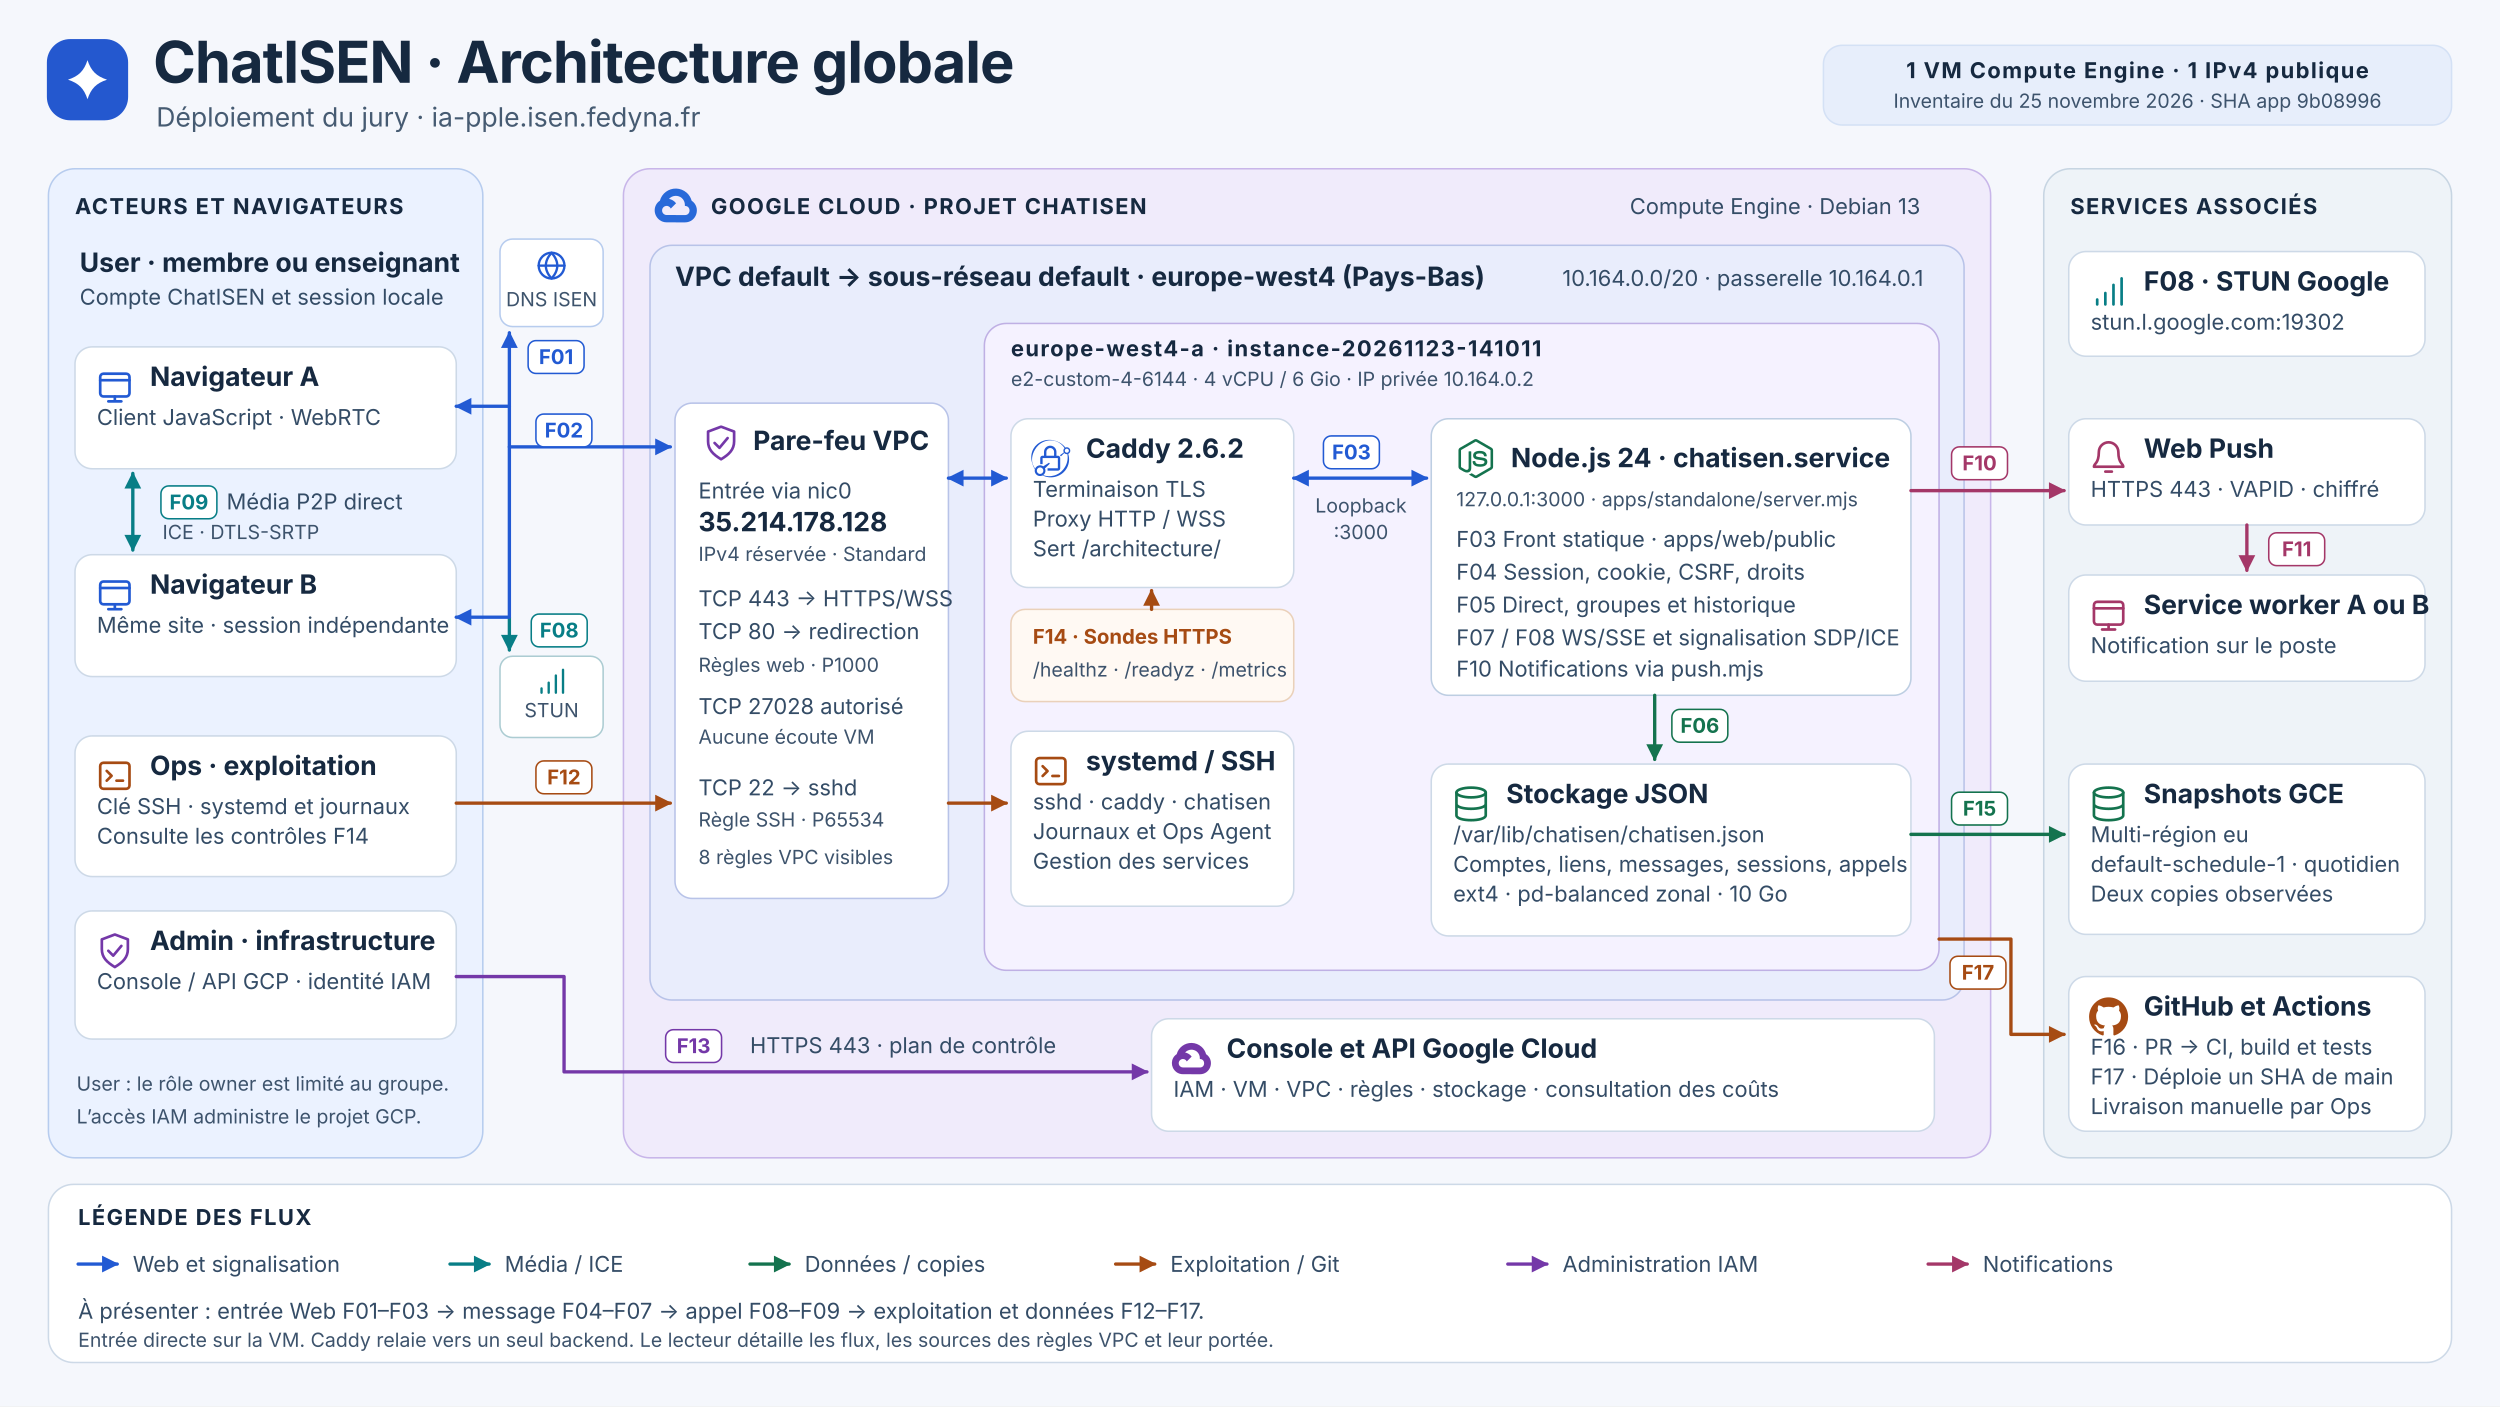
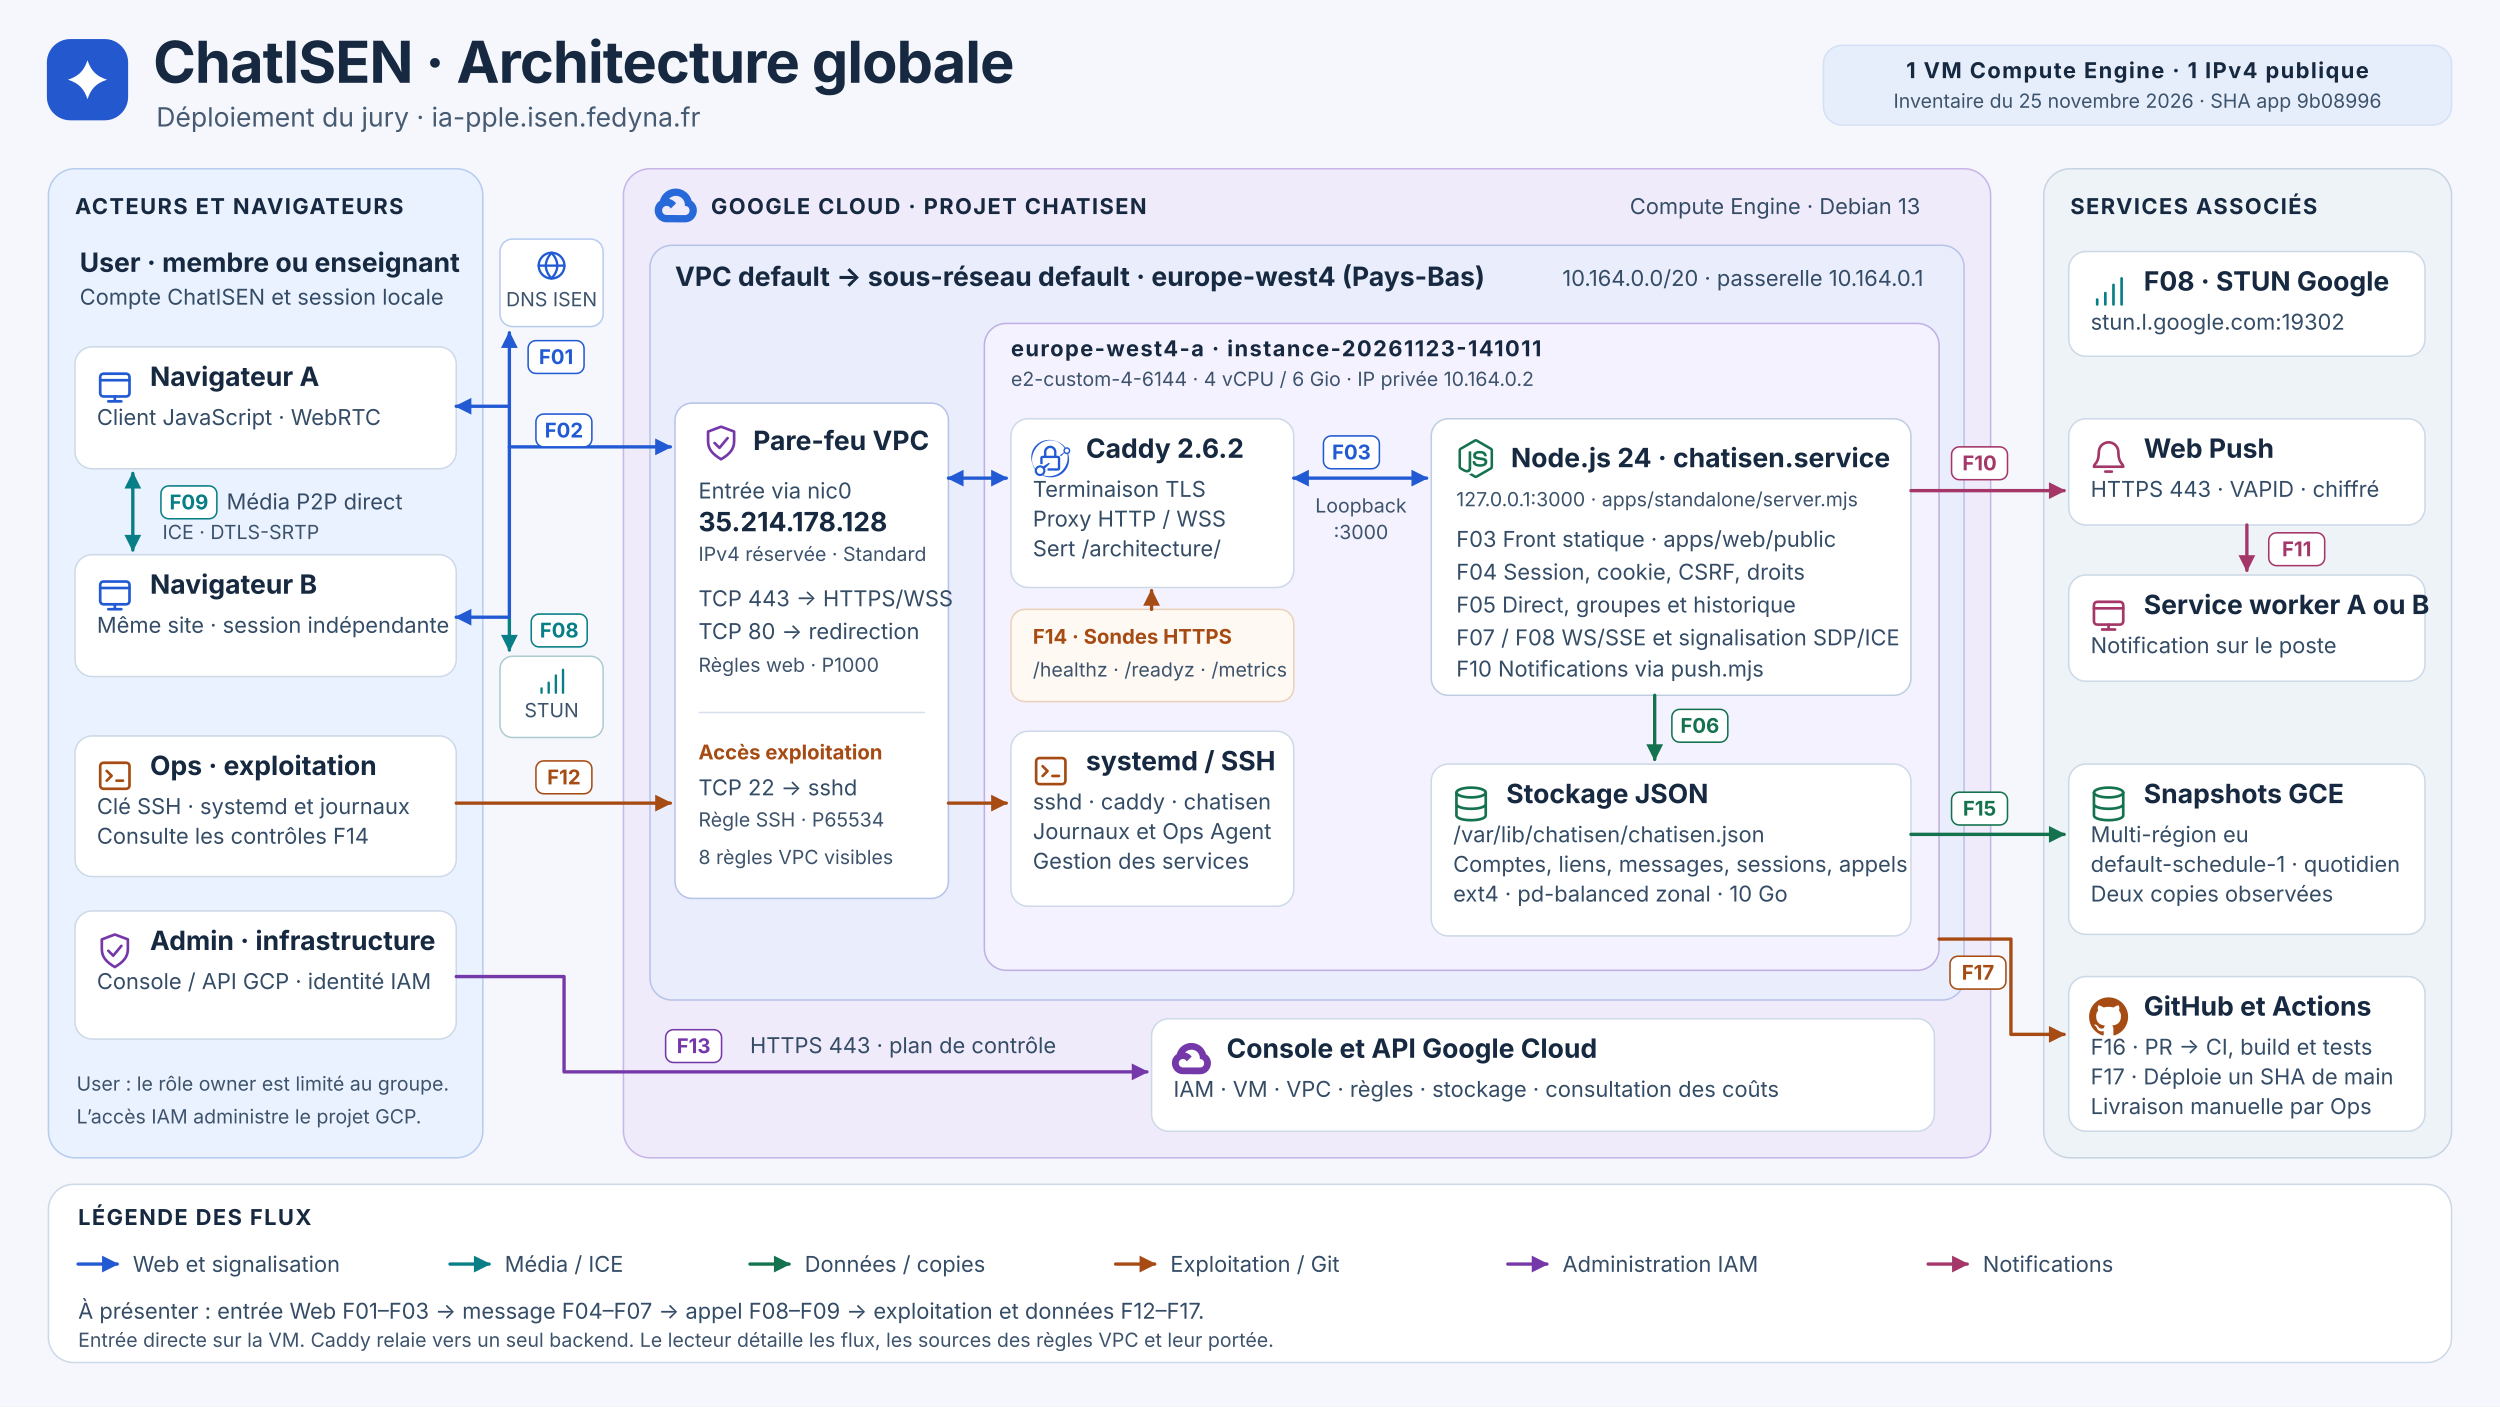
<svg xmlns="http://www.w3.org/2000/svg" width="1600" height="900" viewBox="0 0 1600 900" role="img" aria-labelledby="title description">
  <defs>
    <marker id="web-arrow" viewBox="0 0 10 10" refX="9" refY="5" markerWidth="5" markerHeight="5" orient="auto-start-reverse">
      <path d="M0 0L10 5L0 10Z" fill="#225ad3" />
    </marker>
    <marker id="media-arrow" viewBox="0 0 10 10" refX="9" refY="5" markerWidth="5" markerHeight="5" orient="auto-start-reverse">
      <path d="M0 0L10 5L0 10Z" fill="#087e86" />
    </marker>
    <marker id="data-arrow" viewBox="0 0 10 10" refX="9" refY="5" markerWidth="5" markerHeight="5" orient="auto-start-reverse">
      <path d="M0 0L10 5L0 10Z" fill="#14734e" />
    </marker>
    <marker id="ops-arrow" viewBox="0 0 10 10" refX="9" refY="5" markerWidth="5" markerHeight="5" orient="auto-start-reverse">
      <path d="M0 0L10 5L0 10Z" fill="#a64b13" />
    </marker>
    <marker id="admin-arrow" viewBox="0 0 10 10" refX="9" refY="5" markerWidth="5" markerHeight="5" orient="auto-start-reverse">
      <path d="M0 0L10 5L0 10Z" fill="#7438a8" />
    </marker>
    <marker id="push-arrow" viewBox="0 0 10 10" refX="9" refY="5" markerWidth="5" markerHeight="5" orient="auto-start-reverse">
      <path d="M0 0L10 5L0 10Z" fill="#a43768" />
    </marker>
  </defs>
  <style>
text { font-family: Inter, "DejaVu Sans", Arial, sans-serif; fill:#162940; font-size:15px; }
.title { font-size:37px; font-weight:750; letter-spacing:-.6px; }
.subtitle { font-size:17px; fill:#465b72; }
.section { font-size:14px; font-weight:750; letter-spacing:.9px; }
.card { font-size:17px; font-weight:750; }
.small { font-size:14px; fill:#344c66; }
.micro { font-size:12.5px; fill:#3d536c; }
.id { font-size:13px; font-weight:750; }
.web{fill:#225ad3}.media{fill:#087e86}.data{fill:#14734e}.ops{fill:#a64b13}.admin{fill:#7438a8}.push{fill:#a43768}
</style>
  <rect x="0" y="0" width="1600" height="900" rx="0" fill="#f5f7fc" stroke="none" />
  <rect x="30" y="25" width="52" height="52" rx="15" fill="#2458cf" stroke="none" />
  <g aria-hidden="true" transform="translate(41 36) scale(1.25)">
    <path d="M12 2c1.8 5.5 4.5 8.2 10 10-5.5 1.8-8.2 4.5-10 10C10.2 16.5 7.5 13.8 2 12c5.5-1.8 8.2-4.5 10-10Z" fill="#ffffff" />
  </g>
  <text x="98" y="53" class="title" text-anchor="start">ChatISEN · Architecture globale</text>
  <text x="100" y="81" class="subtitle" text-anchor="start">Déploiement du jury · ia-pple.isen.fedyna.fr</text>
  <rect x="1167" y="29" width="402" height="51" rx="12" fill="#e7eefb" stroke="#d4e1f5" />
  <text x="1368" y="50" class="section" text-anchor="middle">1 VM Compute Engine · 1 IPv4 publique</text>
  <text x="1368" y="69" class="micro" text-anchor="middle">Inventaire du 25 novembre 2026 · SHA app 9b08996</text>
  <rect x="31" y="108" width="278" height="633" rx="17" fill="#ebf2ff" stroke="#b7ccee" />
  <rect x="399" y="108" width="875" height="633" rx="17" fill="#f0ebfb" stroke="#c8b6e9" />
  <rect x="416" y="157" width="841" height="483" rx="14" fill="#e9edfc" stroke="#b8c3e8" />
  <rect x="630" y="207" width="611" height="414" rx="14" fill="#f5f2ff" stroke="#bfb0e4" />
  <rect x="1308" y="108" width="261" height="633" rx="17" fill="#eef3f8" stroke="#c7d5e2" />
  <text x="48" y="137" class="section" text-anchor="start">ACTEURS ET NAVIGATEURS</text>
  <g aria-hidden="true" transform="translate(419 118) scale(1.125)">
    <path d="M12.19 2.38a9.344 9.344 0 0 0-9.234 6.893c.053-.02-.055.013 0 0-3.875 2.551-3.922 8.11-.247 10.941l.006-.007-.007.03a6.717 6.717 0 0 0 4.077 1.356h5.173l.03.03h5.192c6.687.053 9.376-8.605 3.835-12.35a9.365 9.365 0 0 0-2.821-4.552l-.043.043.006-.05A9.344 9.344 0 0 0 12.19 2.38zm-.358 4.146c1.244-.04 2.518.368 3.486 1.15a5.186 5.186 0 0 1 1.862 4.078v.518c3.53-.07 3.53 5.262 0 5.193h-5.193l-.008.009v-.04H6.785a2.59 2.59 0 0 1-1.067-.23h.001a2.597 2.597 0 1 1 3.437-3.437l3.013-3.012A6.747 6.747 0 0 0 8.11 8.24c.018-.01.04-.026.054-.023a5.186 5.186 0 0 1 3.67-1.69z" fill="#2869d9" />
  </g>
  <text x="455" y="137" class="section" text-anchor="start">GOOGLE CLOUD · PROJET CHATISEN</text>
  <text x="1229" y="137" class="small" text-anchor="end">Compute Engine · Debian 13</text>
  <text x="432" y="183" class="card" text-anchor="start">VPC default → sous-réseau default · europe-west4 (Pays-Bas)</text>
  <text x="1231" y="183" class="small" text-anchor="end">10.164.0.0/20 · passerelle 10.164.0.1</text>
  <text x="647" y="228" class="section" text-anchor="start">europe-west4-a · instance-20261123-141011</text>
  <text x="647" y="247" class="micro" text-anchor="start">e2-custom-4-6144 · 4 vCPU / 6 Gio · IP privée 10.164.0.2</text>
  <text x="1325" y="137" class="section" text-anchor="start">SERVICES ASSOCIÉS</text>
  <text x="51" y="174" class="card" text-anchor="start">User · membre ou enseignant</text>
  <text x="51" y="195" class="small" text-anchor="start">Compte ChatISEN et session locale</text>
  <rect x="48" y="222" width="244" height="78" rx="11" fill="#ffffff" stroke="#cdd9e7" />
  <g aria-hidden="true" transform="translate(61 235) scale(1.041667)">
    <g fill="none" stroke="#225ad3" stroke-width="1.65" stroke-linejoin="round" stroke-linecap="round">
      <rect x="3" y="4" width="18" height="14" rx="2" />
      <path d="M3 8h18m-13 13h8m-4-3v3" />
    </g>
  </g>
  <text x="96" y="247" class="card" text-anchor="start">Navigateur A</text>
  <text x="62" y="272" class="small" text-anchor="start">Client JavaScript · WebRTC</text>
  <rect x="48" y="355" width="244" height="78" rx="11" fill="#ffffff" stroke="#cdd9e7" />
  <g aria-hidden="true" transform="translate(61 368) scale(1.041667)">
    <g fill="none" stroke="#225ad3" stroke-width="1.65" stroke-linejoin="round" stroke-linecap="round">
      <rect x="3" y="4" width="18" height="14" rx="2" />
      <path d="M3 8h18m-13 13h8m-4-3v3" />
    </g>
  </g>
  <text x="96" y="380" class="card" text-anchor="start">Navigateur B</text>
  <text x="62" y="405" class="small" text-anchor="start">Même site · session indépendante</text>
  <path d="M85 303V352" fill="none" stroke="#087e86" stroke-width="2.15" stroke-linecap="round" stroke-linejoin="round" marker-end="url(#media-arrow)" marker-start="url(#media-arrow)" />
  <rect x="103" y="311" width="35.8" height="21" rx="5" fill="#ffffff" stroke="#087e86" />
  <text x="120.9" y="326" class="id media" text-anchor="middle">F09</text>
  <text x="145" y="326" class="small" text-anchor="start">Média P2P direct</text>
  <text x="104" y="345" class="micro" text-anchor="start">ICE · DTLS-SRTP</text>
  <rect x="48" y="471" width="244" height="90" rx="11" fill="#ffffff" stroke="#cdd9e7" />
  <g aria-hidden="true" transform="translate(61 484) scale(1.041667)">
    <g fill="none" stroke="#a64b13" stroke-width="1.65" stroke-linejoin="round" stroke-linecap="round">
      <rect x="3" y="4" width="18" height="16" rx="2" />
      <path d="m7 9 3 3-3 3m6 0h4" />
    </g>
  </g>
  <text x="96" y="496" class="card" text-anchor="start">Ops · exploitation</text>
  <text x="62" y="521" class="small" text-anchor="start">Clé SSH · systemd et journaux</text>
  <text x="62" y="540" class="small" text-anchor="start">Consulte les contrôles F14</text>
  <rect x="48" y="583" width="244" height="82" rx="11" fill="#ffffff" stroke="#cdd9e7" />
  <g aria-hidden="true" transform="translate(61 596) scale(1.041667)">
    <g fill="none" stroke="#7438a8" stroke-width="1.65" stroke-linejoin="round" stroke-linecap="round">
      <path d="M12 2 4 5v6c0 5 3 8 8 11 5-3 8-6 8-11V5l-8-3Z" />
      <path d="m8 12 3 3 5-6" />
    </g>
  </g>
  <text x="96" y="608" class="card" text-anchor="start">Admin · infrastructure</text>
  <text x="62" y="633" class="small" text-anchor="start">Console / API GCP · identité IAM</text>
  <text x="49" y="698" class="micro" text-anchor="start">User : le rôle owner est limité au groupe.</text>
  <text x="49" y="719" class="micro" text-anchor="start">L’accès IAM administre le projet GCP.</text>
  <rect x="320" y="153" width="66" height="56" rx="8" fill="#ffffff" stroke="#b7ccee" />
  <g aria-hidden="true" transform="translate(342 159) scale(0.9166667)">
    <g fill="none" stroke="#225ad3" stroke-width="1.65" stroke-linejoin="round" stroke-linecap="round">
      <circle cx="12" cy="12" r="9" />
      <path d="M3 12h18M12 3q8 9 0 18-8-9 0-18Z" />
    </g>
  </g>
  <text x="353" y="196" class="micro" text-anchor="middle">DNS ISEN</text>
  <path d="M326 260V213" fill="none" stroke="#225ad3" stroke-width="2.15" stroke-linecap="round" stroke-linejoin="round" marker-end="url(#web-arrow)" />
  <rect x="338" y="218" width="35.8" height="21" rx="5" fill="#ffffff" stroke="#225ad3" />
  <text x="355.9" y="233" class="id web" text-anchor="middle">F01</text>
  <rect x="320" y="420" width="66" height="52" rx="8" fill="#ffffff" stroke="#acccd2" />
  <g aria-hidden="true" transform="translate(342 425) scale(0.9166667)">
    <g fill="none" stroke="#087e86" stroke-width="1.65" stroke-linejoin="round" stroke-linecap="round">
      <path d="M5 17v3m5-7v7m5-12v12m5-16v16" />
    </g>
  </g>
  <text x="353" y="459" class="micro" text-anchor="middle">STUN</text>
  <path d="M326 395V416" fill="none" stroke="#087e86" stroke-width="2.15" stroke-linecap="round" stroke-linejoin="round" marker-end="url(#media-arrow)" />
  <rect x="340" y="393" width="35.8" height="21" rx="5" fill="#ffffff" stroke="#087e86" />
  <text x="357.9" y="408" class="id media" text-anchor="middle">F08</text>
  <path d="M292 260H326V286H429" fill="none" stroke="#225ad3" stroke-width="2.15" stroke-linecap="round" stroke-linejoin="round" marker-end="url(#web-arrow)" marker-start="url(#web-arrow)" />
  <path d="M326 286V395H292" fill="none" stroke="#225ad3" stroke-width="2.15" stroke-linecap="round" stroke-linejoin="round" marker-end="url(#web-arrow)" />
  <rect x="343" y="265" width="35.8" height="21" rx="5" fill="#ffffff" stroke="#225ad3" />
  <text x="360.9" y="280" class="id web" text-anchor="middle">F02</text>
  <rect x="432" y="258" width="175" height="317" rx="11" fill="#ffffff" stroke="#b8c3e8" />
  <g aria-hidden="true" transform="translate(449 271) scale(1.041667)">
    <g fill="none" stroke="#7438a8" stroke-width="1.65" stroke-linejoin="round" stroke-linecap="round">
      <path d="M12 2 4 5v6c0 5 3 8 8 11 5-3 8-6 8-11V5l-8-3Z" />
      <path d="m8 12 3 3 5-6" />
    </g>
  </g>
  <text x="482" y="288" class="card" text-anchor="start">Pare-feu VPC</text>
  <text x="447" y="319" class="small" text-anchor="start">Entrée via nic0</text>
  <text x="447" y="340" class="card" text-anchor="start">35.214.178.128</text>
  <text x="447" y="359" class="micro" text-anchor="start">IPv4 réservée · Standard</text>
  <text x="447" y="388" class="small" text-anchor="start">TCP 443 → HTTPS/WSS</text>
  <text x="447" y="409" class="small" text-anchor="start">TCP 80 → redirection</text>
  <text x="447" y="430" class="micro" text-anchor="start">Règles web · P1000</text>
-   <text x="447" y="457" class="small" text-anchor="start">TCP 27028 autorisé</text>
-   <text x="447" y="476" class="micro" text-anchor="start">Aucune écoute VM</text>
+   <path d="M447 456H592" fill="none" stroke="#d8e1ed" />
+   <text x="447" y="486" class="id ops" text-anchor="start">Accès exploitation</text>
  <text x="447" y="509" class="small" text-anchor="start">TCP 22 → sshd</text>
  <text x="447" y="529" class="micro" text-anchor="start">Règle SSH · P65534</text>
  <text x="447" y="553" class="micro" text-anchor="start">8 règles VPC visibles</text>
  <rect x="647" y="268" width="181" height="108" rx="11" fill="#ffffff" stroke="#cdd9e7" />
  <g aria-hidden="true" transform="translate(660 281) scale(1.041667)">
    <path d="M11.094.47c-.842 0-1.696.092-2.552.288a11.37 11.37 0 0 0-4.87 2.423 10.632 10.632 0 0 0-2.36 2.826A10.132 10.132 0 0 0 .305 8.582c-.398 1.62-.4 3.336-.043 5.048.085.405.183.809.31 1.212a11.85 11.85 0 0 0 1.662 3.729 3.273 3.273 0 0 0-.086.427 3.323 3.323 0 0 0 2.848 3.71 3.279 3.279 0 0 0 1.947-.346c1.045.51 2.17.864 3.339 1.04a11.66 11.66 0 0 0 4.285-.155 11.566 11.566 0 0 0 4.936-2.485 10.643 10.643 0 0 0 2.352-2.894 11.164 11.164 0 0 0 1.356-4.424 11.214 11.214 0 0 0-.498-4.335c.175-.077.338-.175.486-.293a.444.444 89.992 0 0 .001 0c.402-.322.693-.794.777-1.342a2.146 2.146 0 0 0-1.79-2.434 2.115 2.115 0 0 0-1.205.171c-.038-.043-.078-.086-.113-.13a11.693 11.693 0 0 0-3.476-2.93 13.348 13.348 0 0 0-1.76-.81 13.55 13.55 0 0 0-2.06-.613A12.121 12.121 0 0 0 11.093.47Zm.714.328c.345-.004.688.01 1.028.042a9.892 9.892 0 0 1 2.743.639c.984.39 1.89.958 2.707 1.632.803.662 1.502 1.45 2.091 2.328.026.039.048.08.07.12a2.12 2.12 0 0 0-.435 2.646c-.158.114-.97.692-1.634 1.183-.414.308-.733.557-.733.557l.581.68s.296-.276.665-.638c.572-.562 1.229-1.233 1.395-1.403a2.122 2.122 0 0 0 1.907.677 11.229 11.229 0 0 1-.013 4.046 11.41 11.41 0 0 1-1.475 3.897 12.343 12.343 0 0 1-2.079 2.587c-1.19 1.125-2.633 2.022-4.306 2.531a10.826 10.826 0 0 1-3.973.484 11.04 11.04 0 0 1-3.057-.652 3.304 3.304 0 0 0 1.417-2.294 3.275 3.275 0 0 0-.294-1.842c.18-.162.403-.363.656-.6 1.015-.955 2.353-2.303 2.353-2.303l-.47-.599s-1.63.972-2.801 1.728c-.307.198-.573.378-.777.517a3.273 3.273 0 0 0-1.516-.611c-1.507-.198-2.927.672-3.487 2.017a10.323 10.323 0 0 1-.695-1.078A10.92 10.92 0 0 1 .728 14.8a10.35 10.35 0 0 1-.2-1.212c-.164-1.653.103-3.258.629-4.754a12.95 12.95 0 0 1 1.087-2.288c.57-.968 1.248-1.872 2.069-2.656A11.013 11.013 0 0 1 11.808.797Zm-.147 3.257a3.838 3.838 0 0 0-3.82 3.82v2.36h-.94c-.751 0-1.377.625-1.377 1.377v3.8h1.46v-3.718h9.354v6.264H10.02v1.46h6.4c.751 0 1.377-.625 1.377-1.377v-6.43c0-.751-.626-1.377-1.377-1.377h-.94v-2.36a3.838 3.838 0 0 0-3.82-3.819zm0 1.46a2.371 2.371 0 0 1 2.36 2.36v2.36H9.3v-2.36a2.372 2.372 0 0 1 2.36-2.36zm10.141.392a1.253 1.253 0 0 1 1.296 1.434c-.049.319-.217.59-.453.78-.266.213-.61.318-.968.264a1.253 1.253 0 0 1-1.045-1.42 1.255 1.255 0 0 1 1.17-1.058zM5.384 17.425a2.02 2.02 0 0 1 1.917 1.298c.116.3.159.628.114.967a2.015 2.015 0 0 1-2.249 1.728 2.016 2.016 0 0 1-1.727-2.25 2.017 2.017 0 0 1 1.945-1.743z" fill="#225ad3" />
  </g>
  <text x="695" y="293" class="card" text-anchor="start">Caddy 2.6.2</text>
  <text x="661" y="318" class="small" text-anchor="start">Terminaison TLS</text>
  <text x="661" y="337" class="small" text-anchor="start">Proxy HTTP / WSS</text>
  <text x="661" y="356" class="small" text-anchor="start">Sert /architecture/</text>
  <path d="M607 306H644" fill="none" stroke="#225ad3" stroke-width="2.15" stroke-linecap="round" stroke-linejoin="round" marker-end="url(#web-arrow)" marker-start="url(#web-arrow)" />
  <path d="M828 306H913" fill="none" stroke="#225ad3" stroke-width="2.15" stroke-linecap="round" stroke-linejoin="round" marker-end="url(#web-arrow)" marker-start="url(#web-arrow)" />
  <rect x="847" y="279" width="35.8" height="21" rx="5" fill="#ffffff" stroke="#225ad3" />
  <text x="864.9" y="294" class="id web" text-anchor="middle">F03</text>
  <text x="871" y="328" class="micro" text-anchor="middle">Loopback</text>
  <text x="871" y="345" class="micro" text-anchor="middle">:3000</text>
  <rect x="916" y="268" width="307" height="177" rx="11" fill="#ffffff" stroke="#bdcee2" />
  <g aria-hidden="true" transform="translate(932 281) scale(1.041667)">
    <path d="M11.998,24c-0.321,0-0.641-0.084-0.922-0.247l-2.936-1.737c-0.438-0.245-0.224-0.332-0.08-0.383 c0.585-0.203,0.703-0.25,1.328-0.604c0.065-0.037,0.151-0.023,0.218,0.017l2.256,1.339c0.082,0.045,0.197,0.045,0.272,0l8.795-5.076 c0.082-0.047,0.134-0.141,0.134-0.238V6.921c0-0.099-0.053-0.192-0.137-0.242l-8.791-5.072c-0.081-0.047-0.189-0.047-0.271,0 L3.075,6.68C2.99,6.729,2.936,6.825,2.936,6.921v10.15c0,0.097,0.054,0.189,0.139,0.235l2.409,1.392 c1.307,0.654,2.108-0.116,2.108-0.89V7.787c0-0.142,0.114-0.253,0.256-0.253h1.115c0.139,0,0.255,0.112,0.255,0.253v10.021 c0,1.745-0.95,2.745-2.604,2.745c-0.508,0-0.909,0-2.026-0.551L2.28,18.675c-0.57-0.329-0.922-0.945-0.922-1.604V6.921 c0-0.659,0.353-1.275,0.922-1.603l8.795-5.082c0.557-0.315,1.296-0.315,1.848,0l8.794,5.082c0.57,0.329,0.924,0.944,0.924,1.603 v10.15c0,0.659-0.354,1.273-0.924,1.604l-8.794,5.078C12.643,23.916,12.324,24,11.998,24z M19.099,13.993 c0-1.9-1.284-2.406-3.987-2.763c-2.731-0.361-3.009-0.548-3.009-1.187c0-0.528,0.235-1.233,2.258-1.233 c1.807,0,2.473,0.389,2.747,1.607c0.024,0.115,0.129,0.199,0.247,0.199h1.141c0.071,0,0.138-0.031,0.186-0.081 c0.048-0.054,0.074-0.123,0.067-0.196c-0.177-2.098-1.571-3.076-4.388-3.076c-2.508,0-4.004,1.058-4.004,2.833 c0,1.925,1.488,2.457,3.895,2.695c2.88,0.282,3.103,0.703,3.103,1.269c0,0.983-0.789,1.402-2.642,1.402 c-2.327,0-2.839-0.584-3.011-1.742c-0.02-0.124-0.126-0.215-0.253-0.215h-1.137c-0.141,0-0.254,0.112-0.254,0.253 c0,1.482,0.806,3.248,4.655,3.248C17.501,17.007,19.099,15.91,19.099,13.993z" fill="#14734e" />
  </g>
  <text x="967" y="299" class="card" text-anchor="start">Node.js 24 · chatisen.service</text>
  <text x="932" y="324" class="micro" text-anchor="start">127.0.0.1:3000 · apps/standalone/server.mjs</text>
  <text x="932" y="350" class="small" text-anchor="start">F03   Front statique · apps/web/public</text>
  <text x="932" y="371" class="small" text-anchor="start">F04   Session, cookie, CSRF, droits</text>
  <text x="932" y="392" class="small" text-anchor="start">F05   Direct, groupes et historique</text>
  <text x="932" y="413" class="small" text-anchor="start">F07 / F08   WS/SSE et signalisation SDP/ICE</text>
  <text x="932" y="433" class="small" text-anchor="start">F10   Notifications via push.mjs</text>
  <rect x="647" y="390" width="181" height="59" rx="9" fill="#fff9f3" stroke="#ead1ba" />
  <text x="661" y="412" class="id ops" text-anchor="start">F14 · Sondes HTTPS</text>
  <text x="661" y="433" class="micro" text-anchor="start">/healthz · /readyz · /metrics</text>
  <path d="M737 390V378" fill="none" stroke="#a64b13" stroke-width="2.15" stroke-linecap="round" stroke-linejoin="round" marker-end="url(#ops-arrow)" />
  <rect x="647" y="468" width="181" height="112" rx="11" fill="#ffffff" stroke="#cdd9e7" />
  <g aria-hidden="true" transform="translate(660 481) scale(1.041667)">
    <g fill="none" stroke="#a64b13" stroke-width="1.65" stroke-linejoin="round" stroke-linecap="round">
      <rect x="3" y="4" width="18" height="16" rx="2" />
      <path d="m7 9 3 3-3 3m6 0h4" />
    </g>
  </g>
  <text x="695" y="493" class="card" text-anchor="start">systemd / SSH</text>
  <text x="661" y="518" class="small" text-anchor="start">sshd · caddy · chatisen</text>
  <text x="661" y="537" class="small" text-anchor="start">Journaux et Ops Agent</text>
  <text x="661" y="556" class="small" text-anchor="start">Gestion des services</text>
  <path d="M292 514H429" fill="none" stroke="#a64b13" stroke-width="2.15" stroke-linecap="round" stroke-linejoin="round" marker-end="url(#ops-arrow)" />
  <path d="M607 514H644" fill="none" stroke="#a64b13" stroke-width="2.15" stroke-linecap="round" stroke-linejoin="round" marker-end="url(#ops-arrow)" />
  <rect x="343" y="487" width="35.8" height="21" rx="5" fill="#ffffff" stroke="#a64b13" />
  <text x="360.9" y="502" class="id ops" text-anchor="middle">F12</text>
  <rect x="916" y="489" width="307" height="110" rx="11" fill="#ffffff" stroke="#cdd9e7" />
  <g aria-hidden="true" transform="translate(929 502) scale(1.041667)">
    <g fill="none" stroke="#14734e" stroke-width="1.65" stroke-linejoin="round" stroke-linecap="round">
      <ellipse cx="12" cy="5" rx="9" ry="3" />
      <path d="M3 5v14c0 4 18 4 18 0V5M3 12c0 4 18 4 18 0" />
    </g>
  </g>
  <text x="964" y="514" class="card" text-anchor="start">Stockage JSON</text>
  <text x="930" y="539" class="small" text-anchor="start">/var/lib/chatisen/chatisen.json</text>
  <text x="930" y="558" class="small" text-anchor="start">Comptes, liens, messages, sessions, appels</text>
  <text x="930" y="577" class="small" text-anchor="start">ext4 · pd-balanced zonal · 10 Go</text>
  <path d="M1059 445V486" fill="none" stroke="#14734e" stroke-width="2.15" stroke-linecap="round" stroke-linejoin="round" marker-end="url(#data-arrow)" />
  <rect x="1070" y="454" width="35.8" height="21" rx="5" fill="#ffffff" stroke="#14734e" />
  <text x="1087.9" y="469" class="id data" text-anchor="middle">F06</text>
  <rect x="737" y="652" width="501" height="72" rx="11" fill="#ffffff" stroke="#cdd9e7" />
  <g aria-hidden="true" transform="translate(750 665) scale(1.041667)">
    <path d="M12.19 2.38a9.344 9.344 0 0 0-9.234 6.893c.053-.02-.055.013 0 0-3.875 2.551-3.922 8.11-.247 10.941l.006-.007-.007.03a6.717 6.717 0 0 0 4.077 1.356h5.173l.03.03h5.192c6.687.053 9.376-8.605 3.835-12.35a9.365 9.365 0 0 0-2.821-4.552l-.043.043.006-.05A9.344 9.344 0 0 0 12.19 2.38zm-.358 4.146c1.244-.04 2.518.368 3.486 1.15a5.186 5.186 0 0 1 1.862 4.078v.518c3.53-.07 3.53 5.262 0 5.193h-5.193l-.008.009v-.04H6.785a2.59 2.59 0 0 1-1.067-.23h.001a2.597 2.597 0 1 1 3.437-3.437l3.013-3.012A6.747 6.747 0 0 0 8.11 8.24c.018-.01.04-.026.054-.023a5.186 5.186 0 0 1 3.67-1.69z" fill="#7438a8" />
  </g>
  <text x="785" y="677" class="card" text-anchor="start">Console et API Google Cloud</text>
  <text x="751" y="702" class="small" text-anchor="start">IAM · VM · VPC · règles · stockage · consultation des coûts</text>
  <path d="M292 625H361V686H734" fill="none" stroke="#7438a8" stroke-width="2.15" stroke-linecap="round" stroke-linejoin="round" marker-end="url(#admin-arrow)" />
  <rect x="426" y="659" width="35.8" height="21" rx="5" fill="#ffffff" stroke="#7438a8" />
  <text x="443.9" y="674" class="id admin" text-anchor="middle">F13</text>
  <text x="480" y="674" class="small" text-anchor="start">HTTPS 443 · plan de contrôle</text>
  <rect x="1324" y="161" width="228" height="67" rx="11" fill="#ffffff" stroke="#cdd9e7" />
  <g aria-hidden="true" transform="translate(1337 174) scale(1.041667)">
    <g fill="none" stroke="#087e86" stroke-width="1.65" stroke-linejoin="round" stroke-linecap="round">
      <path d="M5 17v3m5-7v7m5-12v12m5-16v16" />
    </g>
  </g>
  <text x="1372" y="186" class="card" text-anchor="start">F08 · STUN Google</text>
  <text x="1338" y="211" class="small" text-anchor="start">stun.l.google.com:19302</text>
  <rect x="1324" y="268" width="228" height="68" rx="11" fill="#ffffff" stroke="#cdd9e7" />
  <g aria-hidden="true" transform="translate(1337 281) scale(1.041667)">
    <g fill="none" stroke="#a43768" stroke-width="1.65" stroke-linejoin="round" stroke-linecap="round">
      <path d="M18 8a6 6 0 0 0-12 0c0 7-3 7-3 9h18c0-2-3-2-3-9m-8 12h4" />
    </g>
  </g>
  <text x="1372" y="293" class="card" text-anchor="start">Web Push</text>
  <text x="1338" y="318" class="small" text-anchor="start">HTTPS 443 · VAPID · chiffré</text>
  <path d="M1223 314H1321" fill="none" stroke="#a43768" stroke-width="2.15" stroke-linecap="round" stroke-linejoin="round" marker-end="url(#push-arrow)" />
  <rect x="1249" y="286" width="35.8" height="21" rx="5" fill="#ffffff" stroke="#a43768" />
  <text x="1266.9" y="301" class="id push" text-anchor="middle">F10</text>
  <rect x="1324" y="368" width="228" height="68" rx="11" fill="#ffffff" stroke="#cdd9e7" />
  <g aria-hidden="true" transform="translate(1337 381) scale(1.041667)">
    <g fill="none" stroke="#a43768" stroke-width="1.65" stroke-linejoin="round" stroke-linecap="round">
      <rect x="3" y="4" width="18" height="14" rx="2" />
      <path d="M3 8h18m-13 13h8m-4-3v3" />
    </g>
  </g>
  <text x="1372" y="393" class="card" text-anchor="start">Service worker A ou B</text>
  <text x="1338" y="418" class="small" text-anchor="start">Notification sur le poste</text>
  <path d="M1438 336V365" fill="none" stroke="#a43768" stroke-width="2.15" stroke-linecap="round" stroke-linejoin="round" marker-end="url(#push-arrow)" />
  <rect x="1452" y="341" width="35.8" height="21" rx="5" fill="#ffffff" stroke="#a43768" />
  <text x="1469.9" y="356" class="id push" text-anchor="middle">F11</text>
  <rect x="1324" y="489" width="228" height="109" rx="11" fill="#ffffff" stroke="#cdd9e7" />
  <g aria-hidden="true" transform="translate(1337 502) scale(1.041667)">
    <g fill="none" stroke="#14734e" stroke-width="1.65" stroke-linejoin="round" stroke-linecap="round">
      <ellipse cx="12" cy="5" rx="9" ry="3" />
      <path d="M3 5v14c0 4 18 4 18 0V5M3 12c0 4 18 4 18 0" />
    </g>
  </g>
  <text x="1372" y="514" class="card" text-anchor="start">Snapshots GCE</text>
  <text x="1338" y="539" class="small" text-anchor="start">Multi-région eu</text>
  <text x="1338" y="558" class="small" text-anchor="start">default-schedule-1 · quotidien</text>
  <text x="1338" y="577" class="small" text-anchor="start">Deux copies observées</text>
  <path d="M1223 534H1321" fill="none" stroke="#14734e" stroke-width="2.15" stroke-linecap="round" stroke-linejoin="round" marker-end="url(#data-arrow)" />
  <rect x="1249" y="507" width="35.8" height="21" rx="5" fill="#ffffff" stroke="#14734e" />
  <text x="1266.9" y="522" class="id data" text-anchor="middle">F15</text>
  <rect x="1324" y="625" width="228" height="99" rx="11" fill="#ffffff" stroke="#cdd9e7" />
  <g aria-hidden="true" transform="translate(1337 638) scale(1.041667)">
    <path d="M12 .297c-6.63 0-12 5.373-12 12 0 5.303 3.438 9.8 8.205 11.385.6.113.82-.258.82-.577 0-.285-.01-1.04-.015-2.04-3.338.724-4.042-1.61-4.042-1.61C4.422 18.07 3.633 17.7 3.633 17.7c-1.087-.744.084-.729.084-.729 1.205.084 1.838 1.236 1.838 1.236 1.07 1.835 2.809 1.305 3.495.998.108-.776.417-1.305.76-1.605-2.665-.3-5.466-1.332-5.466-5.93 0-1.31.465-2.38 1.235-3.22-.135-.303-.54-1.523.105-3.176 0 0 1.005-.322 3.3 1.23.96-.267 1.98-.399 3-.405 1.02.006 2.04.138 3 .405 2.28-1.552 3.285-1.23 3.285-1.23.645 1.653.24 2.873.12 3.176.765.84 1.23 1.91 1.23 3.22 0 4.61-2.805 5.625-5.475 5.92.42.36.81 1.096.81 2.22 0 1.606-.015 2.896-.015 3.286 0 .315.21.69.825.57C20.565 22.092 24 17.592 24 12.297c0-6.627-5.373-12-12-12" fill="#a64b13" />
  </g>
  <text x="1372" y="650" class="card" text-anchor="start">GitHub et Actions</text>
  <text x="1338" y="675" class="small" text-anchor="start">F16 · PR → CI, build et tests</text>
  <text x="1338" y="694" class="small" text-anchor="start">F17 · Déploie un SHA de main</text>
  <text x="1338" y="713" class="small" text-anchor="start">Livraison manuelle par Ops</text>
  <path d="M1241 601H1287V662H1321" fill="none" stroke="#a64b13" stroke-width="2.15" stroke-linecap="round" stroke-linejoin="round" marker-end="url(#ops-arrow)" />
  <rect x="1248" y="612" width="35.8" height="21" rx="5" fill="#ffffff" stroke="#a64b13" />
  <text x="1265.9" y="627" class="id ops" text-anchor="middle">F17</text>
  <rect x="31" y="758" width="1538" height="114" rx="16" fill="#ffffff" stroke="#cdd9e7" />
  <text x="50" y="784" class="section" text-anchor="start">LÉGENDE DES FLUX</text>
  <path d="M50 809h25" fill="none" stroke="#225ad3" stroke-width="2.15" stroke-linecap="round" stroke-linejoin="round" marker-end="url(#web-arrow)" />
  <text x="85" y="814" class="small" text-anchor="start">Web et signalisation</text>
  <path d="M288 809h25" fill="none" stroke="#087e86" stroke-width="2.15" stroke-linecap="round" stroke-linejoin="round" marker-end="url(#media-arrow)" />
  <text x="323" y="814" class="small" text-anchor="start">Média / ICE</text>
  <path d="M480 809h25" fill="none" stroke="#14734e" stroke-width="2.15" stroke-linecap="round" stroke-linejoin="round" marker-end="url(#data-arrow)" />
  <text x="515" y="814" class="small" text-anchor="start">Données / copies</text>
  <path d="M714 809h25" fill="none" stroke="#a64b13" stroke-width="2.15" stroke-linecap="round" stroke-linejoin="round" marker-end="url(#ops-arrow)" />
  <text x="749" y="814" class="small" text-anchor="start">Exploitation / Git</text>
  <path d="M965 809h25" fill="none" stroke="#7438a8" stroke-width="2.15" stroke-linecap="round" stroke-linejoin="round" marker-end="url(#admin-arrow)" />
  <text x="1000" y="814" class="small" text-anchor="start">Administration IAM</text>
  <path d="M1234 809h25" fill="none" stroke="#a43768" stroke-width="2.15" stroke-linecap="round" stroke-linejoin="round" marker-end="url(#push-arrow)" />
  <text x="1269" y="814" class="small" text-anchor="start">Notifications</text>
  <text x="50" y="844" class="small" text-anchor="start">À présenter : entrée Web F01–F03  →  message F04–F07  →  appel F08–F09  →  exploitation et données F12–F17.</text>
  <text x="50" y="862" class="micro" text-anchor="start">Entrée directe sur la VM. Caddy relaie vers un seul backend. Le lecteur détaille les flux, les sources des règles VPC et leur portée.</text>
</svg>
